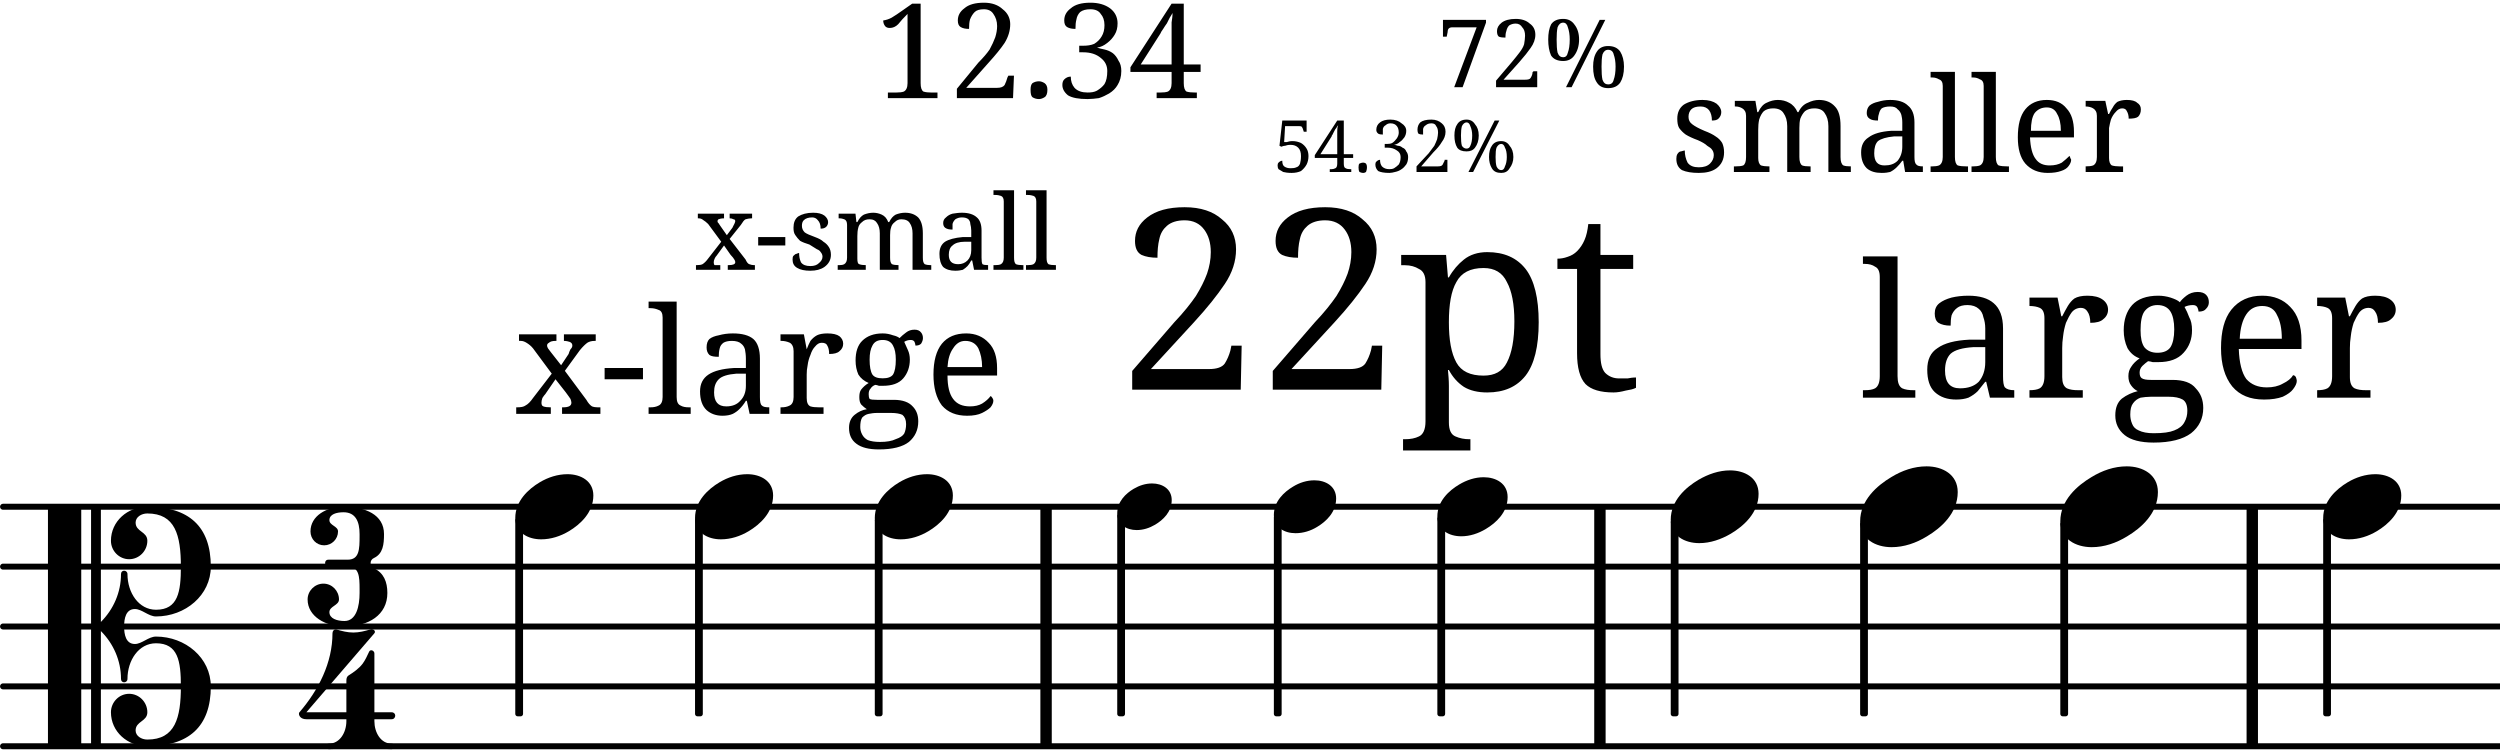
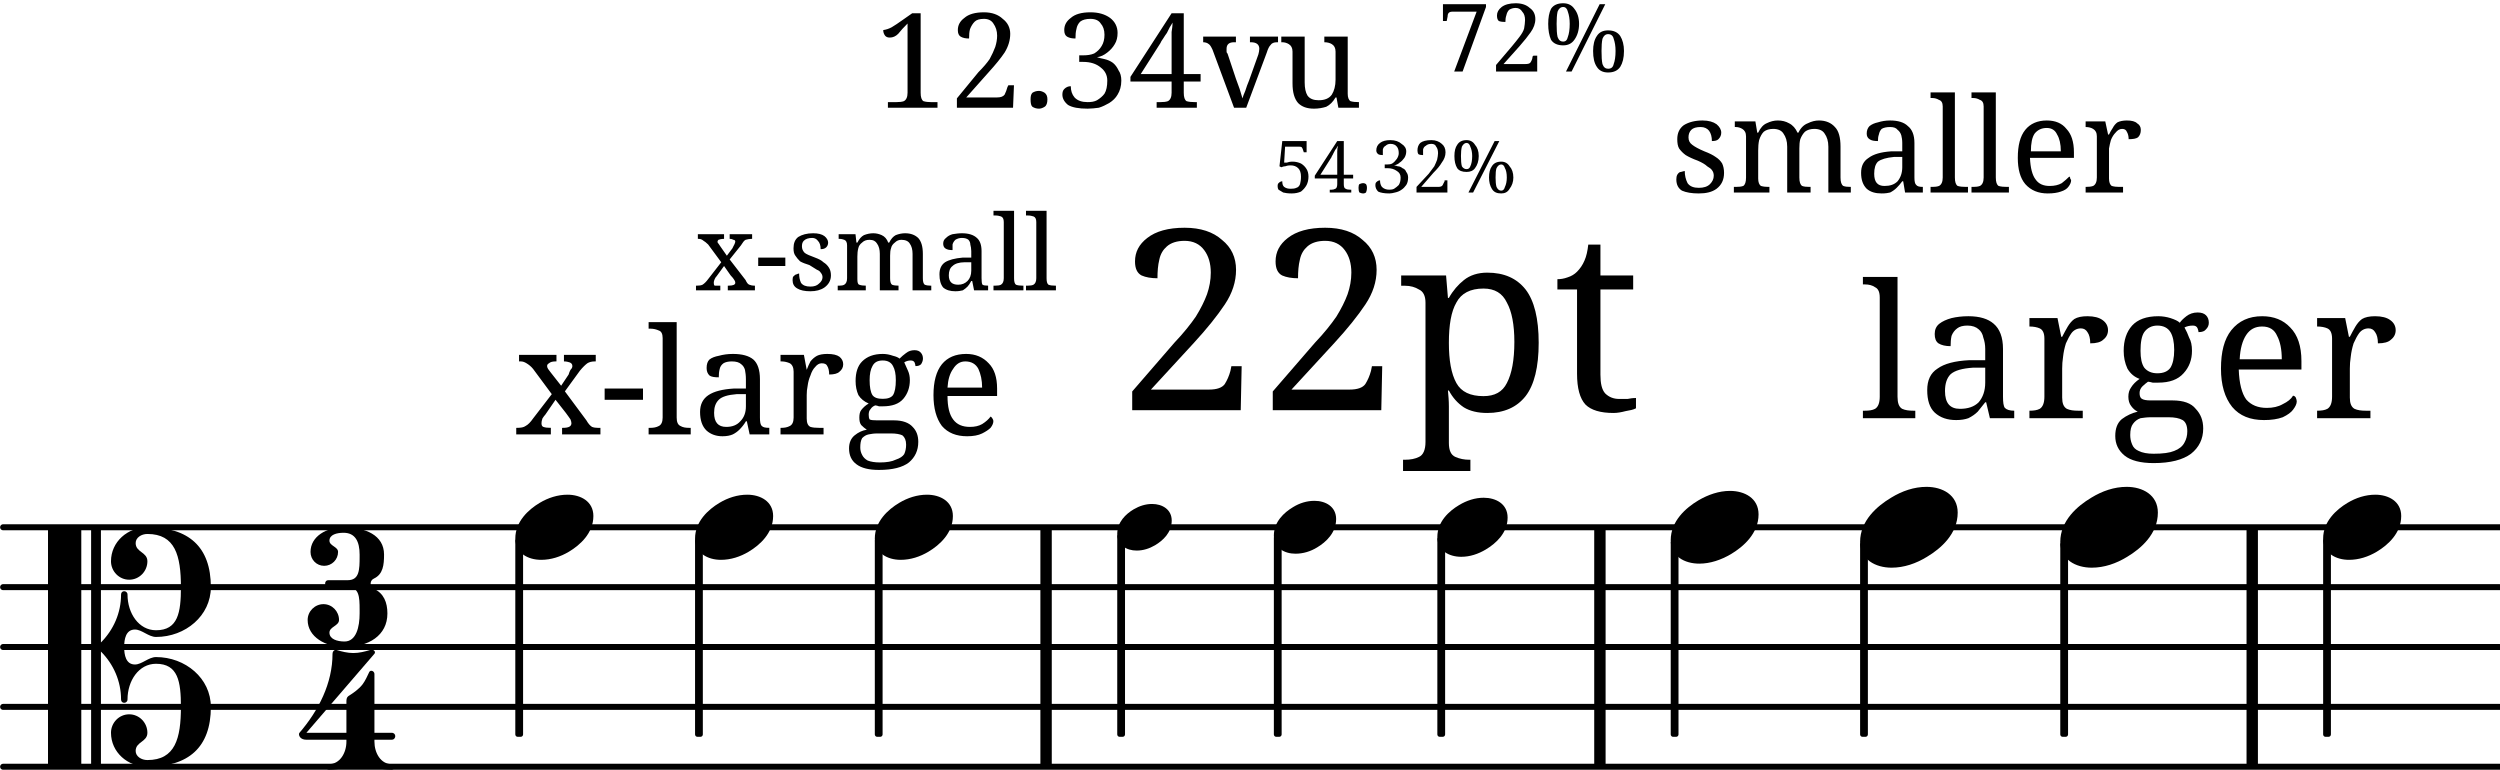
- <svg xmlns="http://www.w3.org/2000/svg" version="1.2" width="73.37mm" height="21.99mm" viewBox="8.536 -0 41.751 12.514">
-   <line transform="translate(8.5358, 12.4635)" stroke-linejoin="round" stroke-linecap="round" stroke-width="0.1" stroke="currentColor" x1="0.05" y1="-0" x2="41.751" y2="-0" />
-   <line transform="translate(8.5358, 11.4635)" stroke-linejoin="round" stroke-linecap="round" stroke-width="0.1" stroke="currentColor" x1="0.05" y1="-0" x2="41.751" y2="-0" />
-   <line transform="translate(8.5358, 10.4635)" stroke-linejoin="round" stroke-linecap="round" stroke-width="0.1" stroke="currentColor" x1="0.05" y1="-0" x2="41.751" y2="-0" />
-   <line transform="translate(8.5358, 9.4635)" stroke-linejoin="round" stroke-linecap="round" stroke-width="0.1" stroke="currentColor" x1="0.05" y1="-0" x2="41.751" y2="-0" />
-   <line transform="translate(8.5358, 8.4635)" stroke-linejoin="round" stroke-linecap="round" stroke-width="0.1" stroke="currentColor" x1="0.05" y1="-0" x2="41.751" y2="-0" />
-   <rect transform="translate(25.9106, 10.4635)" x="0" y="-2" width="0.19" height="4" ry="0" fill="currentColor" />
-   <rect transform="translate(46.0557, 10.4635)" x="0" y="-2" width="0.19" height="4" ry="0" fill="currentColor" />
-   <rect transform="translate(35.1607, 10.4635)" x="0" y="-2" width="0.19" height="4" ry="0" fill="currentColor" />
-   <rect transform="translate(36.5034, 10.4635)" x="-0.065" y="-1.785" width="0.13" height="3.285" ry="0.04" fill="currentColor" />
+ <svg xmlns="http://www.w3.org/2000/svg" version="1.2" width="73.37mm" height="22.59mm" viewBox="8.536 -0 41.751 12.856">
+   <style text="style/css">
+ 
+ tspan { white-space: pre; }
+ 
+ </style>
+   <line transform="translate(8.5358, 12.8064)" stroke-linejoin="round" stroke-linecap="round" stroke-width="0.1" stroke="currentColor" x1="0.05" y1="-0" x2="41.751" y2="-0" />
+   <line transform="translate(8.5358, 11.8064)" stroke-linejoin="round" stroke-linecap="round" stroke-width="0.1" stroke="currentColor" x1="0.05" y1="-0" x2="41.751" y2="-0" />
+   <line transform="translate(8.5358, 10.8064)" stroke-linejoin="round" stroke-linecap="round" stroke-width="0.1" stroke="currentColor" x1="0.05" y1="-0" x2="41.751" y2="-0" />
+   <line transform="translate(8.5358, 9.8064)" stroke-linejoin="round" stroke-linecap="round" stroke-width="0.1" stroke="currentColor" x1="0.05" y1="-0" x2="41.751" y2="-0" />
+   <line transform="translate(8.5358, 8.8064)" stroke-linejoin="round" stroke-linecap="round" stroke-width="0.1" stroke="currentColor" x1="0.05" y1="-0" x2="41.751" y2="-0" />
+   <rect transform="translate(25.9106, 10.8064)" x="0" y="-2" width="0.19" height="4" ry="0" fill="currentColor" />
+   <rect transform="translate(46.0557, 10.8064)" x="0" y="-2" width="0.19" height="4" ry="0" fill="currentColor" />
+   <rect transform="translate(35.1607, 10.8064)" x="0" y="-2" width="0.19" height="4" ry="0" fill="currentColor" />
+   <rect transform="translate(36.5034, 10.8064)" x="-0.065" y="-1.785" width="0.13" height="3.285" ry="0.04" fill="currentColor" />
  <g class="dir">
-     <text transform="translate(29.81, 2.8723)" font-family="serif" font-size="1.195" text-anchor="start" fill="currentColor">
-       <tspan>
- 54.32%</tspan>
+     <text transform="translate(29.81, 3.2153)" font-family="serif" font-size="1.195" text-anchor="start" fill="currentColor">
+       <tspan>54.32%</tspan>
    </text>
  </g>
  <g class="dir">
-     <text transform="translate(36.4384, 2.8723)" font-family="serif" font-size="2.2" text-anchor="start" fill="currentColor">
-       <tspan>
- smaller</tspan>
+     <text transform="translate(36.4384, 3.2153)" font-family="serif" font-size="2.2" text-anchor="start" fill="currentColor">
+       <tspan>smaller</tspan>
    </text>
  </g>
  <g class="note" id="n07">
-     <path transform="translate(36.4384, 8.4635) scale(0.0045, -0.0045)" d="M220 135c54 0 106 -27 106 -87c0 -71 -56 -120 -103 -148c-36 -21 -76 -35 -117 -35c-54 0 -106 27 -106 87c0 71 56 120 103 148c36 21 76 35 117 35z" fill="currentColor" />
+     <path transform="translate(36.4384, 8.8064) scale(0.0045, -0.0045)" d="M220 135c54 0 106 -27 106 -87c0 -71 -56 -120 -103 -148c-36 -21 -76 -35 -117 -35c-54 0 -106 27 -106 87c0 71 56 120 103 148c36 21 76 35 117 35z" fill="currentColor" />
  </g>
-   <rect transform="translate(32.6055, 10.4635)" x="-0.065" y="-1.84" width="0.13" height="3.34" ry="0.04" fill="currentColor" />
+   <rect transform="translate(32.6055, 10.8064)" x="-0.065" y="-1.84" width="0.13" height="3.34" ry="0.04" fill="currentColor" />
  <g class="dir">
-     <text transform="translate(32.5405, 1.4563)" font-family="serif" font-size="1.584" text-anchor="start" fill="currentColor">
-       <tspan>
- 72%</tspan>
+     <text transform="translate(32.5405, 1.195)" font-family="serif" font-size="1.584" text-anchor="start" fill="currentColor">
+       <tspan>72%</tspan>
    </text>
  </g>
  <g class="note" id="n06">
-     <path transform="translate(32.5405, 8.4635) scale(0.0036, -0.0036)" d="M215 137c57 0 111 -29 111 -92c0 -71 -54 -120 -101 -148c-35 -21 -74 -34 -114 -34c-57 0 -111 29 -111 92c0 71 54 120 101 148c35 21 74 34 114 34z" fill="currentColor" />
+     <path transform="translate(32.5405, 8.8064) scale(0.0036, -0.0036)" d="M215 137c57 0 111 -29 111 -92c0 -71 -54 -120 -101 -148c-35 -21 -74 -34 -114 -34c-57 0 -111 29 -111 92c0 71 54 120 101 148c35 21 74 34 114 34z" fill="currentColor" />
  </g>
-   <rect transform="translate(29.875, 10.4635)" x="-0.065" y="-1.864" width="0.13" height="3.364" ry="0.04" fill="currentColor" />
-   <rect transform="translate(47.4, 10.4635)" x="-0.065" y="-1.814" width="0.13" height="3.314" ry="0.04" fill="currentColor" />
+   <rect transform="translate(29.875, 10.8064)" x="-0.065" y="-1.864" width="0.13" height="3.364" ry="0.04" fill="currentColor" />
+   <rect transform="translate(47.4, 10.8064)" x="-0.065" y="-1.814" width="0.13" height="3.314" ry="0.04" fill="currentColor" />
  <g class="note" id="n10">
-     <path transform="translate(47.335, 8.4635) scale(0.004, -0.004)" d="M218 136c55 0 108 -28 108 -89c0 -71 -55 -121 -102 -149c-35 -21 -75 -34 -116 -34c-55 0 -108 28 -108 89c0 71 55 121 102 149c35 21 75 34 116 34z" fill="currentColor" />
+     <path transform="translate(47.335, 8.8064) scale(0.004, -0.004)" d="M218 136c55 0 108 -28 108 -89c0 -71 -55 -121 -102 -149c-35 -21 -75 -34 -116 -34c-55 0 -108 28 -108 89c0 71 55 121 102 149c35 21 75 34 116 34z" fill="currentColor" />
  </g>
-   <rect transform="translate(43.0097, 10.4635)" x="-0.065" y="-1.752" width="0.13" height="3.252" ry="0.04" fill="currentColor" />
+   <rect transform="translate(43.0097, 10.8064)" x="-0.065" y="-1.752" width="0.13" height="3.252" ry="0.04" fill="currentColor" />
  <g class="note" id="n09">
-     <path transform="translate(42.9447, 8.4635) scale(0.005, -0.005)" d="M222 135c53 0 104 -27 104 -86c0 -71 -56 -120 -103 -148c-36 -22 -76 -36 -118 -36c-53 0 -105 27 -105 86c0 71 57 120 104 148c36 22 76 36 118 36z" fill="currentColor" />
+     <path transform="translate(42.9447, 8.8064) scale(0.005, -0.005)" d="M222 135c53 0 104 -27 104 -86c0 -71 -56 -120 -103 -148c-36 -22 -76 -36 -118 -36c-53 0 -105 27 -105 86c0 71 57 120 104 148c36 22 76 36 118 36z" fill="currentColor" />
  </g>
-   <rect transform="translate(39.6664, 10.4635)" x="-0.065" y="-1.752" width="0.13" height="3.252" ry="0.04" fill="currentColor" />
+   <rect transform="translate(39.6664, 10.8064)" x="-0.065" y="-1.752" width="0.13" height="3.252" ry="0.04" fill="currentColor" />
  <g class="dir">
-     <text transform="translate(39.6014, 6.6417)" font-family="serif" font-size="3.111" text-anchor="start" fill="currentColor">
-       <tspan>
- larger</tspan>
+     <text transform="translate(39.6014, 6.9846)" font-family="serif" font-size="3.111" text-anchor="start" fill="currentColor">
+       <tspan>larger</tspan>
    </text>
  </g>
  <g class="note" id="n08">
-     <path transform="translate(39.6014, 8.4635) scale(0.005, -0.005)" d="M222 135c53 0 104 -27 104 -86c0 -71 -56 -120 -103 -148c-36 -22 -76 -36 -118 -36c-53 0 -105 27 -105 86c0 71 57 120 104 148c36 22 76 36 118 36z" fill="currentColor" />
+     <path transform="translate(39.6014, 8.8064) scale(0.005, -0.005)" d="M222 135c53 0 104 -27 104 -86c0 -71 -56 -120 -103 -148c-36 -22 -76 -36 -118 -36c-53 0 -105 27 -105 86c0 71 57 120 104 148c36 22 76 36 118 36z" fill="currentColor" />
  </g>
  <g class="dir">
-     <text transform="translate(23.1451, 1.6389)" font-family="serif" font-size="2.2" text-anchor="start" fill="currentColor">
-       <tspan>
- 12.34</tspan>
+     <text transform="translate(23.1451, 1.7993)" font-family="serif" font-size="2.2" text-anchor="start" fill="currentColor">
+       <tspan>12.34vu</tspan>
    </text>
  </g>
  <g class="note" id="n03">
-     <path transform="translate(23.1451, 8.4635) scale(0.004, -0.004)" d="M218 136c55 0 108 -28 108 -89c0 -71 -55 -121 -102 -149c-35 -21 -75 -34 -116 -34c-55 0 -108 28 -108 89c0 71 55 121 102 149c35 21 75 34 116 34z" fill="currentColor" />
+     <path transform="translate(23.1451, 8.8064) scale(0.004, -0.004)" d="M218 136c55 0 108 -28 108 -89c0 -71 -55 -121 -102 -149c-35 -21 -75 -34 -116 -34c-55 0 -108 28 -108 89c0 71 55 121 102 149c35 21 75 34 116 34z" fill="currentColor" />
  </g>
  <g class="note" id="n05">
-     <path transform="translate(29.81, 8.4635) scale(0.0032, -0.0032)" d="M212 138c59 0 113 -31 113 -95c0 -71 -52 -120 -99 -148c-34 -21 -73 -33 -113 -33c-59 0 -113 31 -113 95c0 71 53 120 100 148c34 21 72 33 112 33z" fill="currentColor" />
+     <path transform="translate(29.81, 8.8064) scale(0.0032, -0.0032)" d="M212 138c59 0 113 -31 113 -95c0 -71 -52 -120 -99 -148c-34 -21 -73 -33 -113 -33c-59 0 -113 31 -113 95c0 71 53 120 100 148c34 21 72 33 112 33z" fill="currentColor" />
  </g>
-   <rect transform="translate(20.2078, 10.4635)" x="-0.065" y="-1.814" width="0.13" height="3.314" ry="0.04" fill="currentColor" />
+   <rect transform="translate(20.2078, 10.8064)" x="-0.065" y="-1.814" width="0.13" height="3.314" ry="0.04" fill="currentColor" />
  <g class="dir">
-     <text transform="translate(20.1428, 4.506)" font-family="serif" font-size="1.746" text-anchor="start" fill="currentColor">
-       <tspan>
- x-small</tspan>
+     <text transform="translate(20.1428, 4.849)" font-family="serif" font-size="1.746" text-anchor="start" fill="currentColor">
+       <tspan>x-small</tspan>
    </text>
  </g>
  <g class="note" id="n02">
-     <path transform="translate(20.1428, 8.4635) scale(0.004, -0.004)" d="M218 136c55 0 108 -28 108 -89c0 -71 -55 -121 -102 -149c-35 -21 -75 -34 -116 -34c-55 0 -108 28 -108 89c0 71 55 121 102 149c35 21 75 34 116 34z" fill="currentColor" />
+     <path transform="translate(20.1428, 8.8064) scale(0.004, -0.004)" d="M218 136c55 0 108 -28 108 -89c0 -71 -55 -121 -102 -149c-35 -21 -75 -34 -116 -34c-55 0 -108 28 -108 89c0 71 55 121 102 149c35 21 75 34 116 34z" fill="currentColor" />
  </g>
-   <rect transform="translate(23.2101, 10.4635)" x="-0.065" y="-1.814" width="0.13" height="3.314" ry="0.04" fill="currentColor" />
+   <rect transform="translate(23.2101, 10.8064)" x="-0.065" y="-1.814" width="0.13" height="3.314" ry="0.04" fill="currentColor" />
  <g class="note" id="n01">
-     <path transform="translate(17.1406, 8.4635) scale(0.004, -0.004)" d="M218 136c55 0 108 -28 108 -89c0 -71 -55 -121 -102 -149c-35 -21 -75 -34 -116 -34c-55 0 -108 28 -108 89c0 71 55 121 102 149c35 21 75 34 116 34z" fill="currentColor" />
+     <path transform="translate(17.1406, 8.8064) scale(0.004, -0.004)" d="M218 136c55 0 108 -28 108 -89c0 -71 -55 -121 -102 -149c-35 -21 -75 -34 -116 -34c-55 0 -108 28 -108 89c0 71 55 121 102 149c35 21 75 34 116 34z" fill="currentColor" />
  </g>
  <g class="dir">
-     <text transform="translate(17.1406, 6.9122)" font-family="serif" font-size="2.47" text-anchor="start" fill="currentColor">
-       <tspan>
- x-large</tspan>
+     <text transform="translate(17.1406, 7.2551)" font-family="serif" font-size="2.47" text-anchor="start" fill="currentColor">
+       <tspan>x-large</tspan>
    </text>
  </g>
-   <rect transform="translate(17.2056, 10.4635)" x="-0.065" y="-1.814" width="0.13" height="3.314" ry="0.04" fill="currentColor" />
+   <rect transform="translate(17.2056, 10.8064)" x="-0.065" y="-1.814" width="0.13" height="3.314" ry="0.04" fill="currentColor" />
  <g class="meterSig">
-     <path transform="translate(13.6724, 10.4635) scale(0.004, -0.004)" d="M150 477c-29 0 -59 -8 -59 -33c0 -22 36 -25 36 -47c0 -32 -26 -58 -58 -58s-57 26 -57 58c0 65 67 103 138 103c91 0 169 -33 169 -114c0 -43 -4 -82 -42 -100c-9 -4 -14 -12 -14 -21s5 -18 14 -22c41 -19 56 -57 56 -103c0 -92 -79 -140 -179 -140 c-79 0 -154 42 -154 113c0 36 30 66 66 66s65 -30 65 -66c0 -25 -40 -28 -40 -53c0 -27 32 -37 63 -37c49 0 63 61 63 117v16c0 54 -2 94 -50 94h-80c-10 0 -14 8 -14 15s4 14 14 14h80c49 0 50 43 50 99v8c0 54 -18 91 -67 91z" fill="currentColor" />
-     <path transform="translate(13.5358, 12.5121) scale(0.004, -0.004)" d="M204 307c22 14 44 29 60 50c11 15 19 33 27 50c2 4 5 6 9 6c6 0 13 -5 13 -14v-245h72c10 0 15 -7 15 -14s-5 -15 -15 -15h-72v-8c0 -48 27 -94 72 -94c8 0 12 -5 12 -11s-4 -12 -12 -12c-44 0 -87 13 -131 13s-87 -13 -131 -13c-8 0 -12 6 -12 12s4 11 12 11 c45 0 73 46 73 94v8h-167c-23 0 -31 14 -31 23c0 3 1 5 2 6c80 93 138 207 138 330c0 9 6 16 13 16h3c23 -7 47 -13 71 -13s48 6 71 13c2 1 3 1 5 1c11 0 18 -10 12 -17l-284 -330h167v131c0 8 1 17 8 22z" fill="currentColor" />
+     <path transform="translate(13.6724, 10.8064) scale(0.004, -0.004)" d="M150 477c-29 0 -59 -8 -59 -33c0 -22 36 -25 36 -47c0 -32 -26 -58 -58 -58s-57 26 -57 58c0 65 67 103 138 103c91 0 169 -33 169 -114c0 -43 -4 -82 -42 -100c-9 -4 -14 -12 -14 -21s5 -18 14 -22c41 -19 56 -57 56 -103c0 -92 -79 -140 -179 -140 c-79 0 -154 42 -154 113c0 36 30 66 66 66s65 -30 65 -66c0 -25 -40 -28 -40 -53c0 -27 32 -37 63 -37c49 0 63 61 63 117v16c0 54 -2 94 -50 94h-80c-10 0 -14 8 -14 15s4 14 14 14h80c49 0 50 43 50 99v8c0 54 -18 91 -67 91z" fill="currentColor" />
+     <path transform="translate(13.5358, 12.855) scale(0.004, -0.004)" d="M204 307c22 14 44 29 60 50c11 15 19 33 27 50c2 4 5 6 9 6c6 0 13 -5 13 -14v-245h72c10 0 15 -7 15 -14s-5 -15 -15 -15h-72v-8c0 -48 27 -94 72 -94c8 0 12 -5 12 -11s-4 -12 -12 -12c-44 0 -87 13 -131 13s-87 -13 -131 -13c-8 0 -12 6 -12 12s4 11 12 11 c45 0 73 46 73 94v8h-167c-23 0 -31 14 -31 23c0 3 1 5 2 6c80 93 138 207 138 330c0 9 6 16 13 16h3c23 -7 47 -13 71 -13s48 6 71 13c2 1 3 1 5 1c11 0 18 -10 12 -17l-284 -330h167v131c0 8 1 17 8 22z" fill="currentColor" />
  </g>
  <g class="clef">
-     <path transform="translate(9.3358, 10.4635) scale(0.004, -0.004)" d="M318 0c0 -33 7 -73 45 -73c29 0 57 31 88 31c123 0 229 -89 229 -208c0 -169 -93 -250 -265 -250c-83 0 -152 61 -152 142c0 42 34 77 76 77s76 -35 76 -77c0 -39 -49 -37 -49 -76c0 -23 24 -38 49 -38c116 0 140 90 140 222c0 106 -12 180 -104 180 c-72 0 -119 -71 -119 -149c0 -9 -7 -14 -14 -14s-13 5 -13 14c0 76 -31 147 -84 200v-471c0 -6 -4 -10 -10 -10h-21c-6 0 -10 4 -10 10v980c0 6 4 10 10 10h21c6 0 10 -4 10 -10v-471c53 53 84 124 84 200c0 9 6 14 13 14s14 -5 14 -14c0 -78 47 -149 119 -149 c92 0 104 74 104 180c0 132 -24 222 -140 222c-25 0 -49 -15 -49 -38c0 -39 49 -37 49 -76c0 -42 -34 -77 -76 -77s-76 35 -76 77c0 81 69 142 152 142c172 0 265 -81 265 -250c0 -119 -106 -208 -229 -208c-31 0 -59 31 -88 31c-38 0 -45 -40 -45 -73zM129 -500h-119 c-6 0 -10 4 -10 10v980c0 6 4 10 10 10h119c6 0 10 -4 10 -10v-980c0 -6 -4 -10 -10 -10z" fill="currentColor" />
+     <path transform="translate(9.3358, 10.8064) scale(0.004, -0.004)" d="M318 0c0 -33 7 -73 45 -73c29 0 57 31 88 31c123 0 229 -89 229 -208c0 -169 -93 -250 -265 -250c-83 0 -152 61 -152 142c0 42 34 77 76 77s76 -35 76 -77c0 -39 -49 -37 -49 -76c0 -23 24 -38 49 -38c116 0 140 90 140 222c0 106 -12 180 -104 180 c-72 0 -119 -71 -119 -149c0 -9 -7 -14 -14 -14s-13 5 -13 14c0 76 -31 147 -84 200v-471c0 -6 -4 -10 -10 -10h-21c-6 0 -10 4 -10 10v980c0 6 4 10 10 10h21c6 0 10 -4 10 -10v-471c53 53 84 124 84 200c0 9 6 14 13 14s14 -5 14 -14c0 -78 47 -149 119 -149 c92 0 104 74 104 180c0 132 -24 222 -140 222c-25 0 -49 -15 -49 -38c0 -39 49 -37 49 -76c0 -42 -34 -77 -76 -77s-76 35 -76 77c0 81 69 142 152 142c172 0 265 -81 265 -250c0 -119 -106 -208 -229 -208c-31 0 -59 31 -88 31c-38 0 -45 -40 -45 -73zM129 -500h-119 c-6 0 -10 4 -10 10v980c0 6 4 10 10 10h119c6 0 10 -4 10 -10v-980c0 -6 -4 -10 -10 -10z" fill="currentColor" />
  </g>
-   <rect transform="translate(27.2591, 10.4635)" x="-0.065" y="-1.886" width="0.13" height="3.386" ry="0.04" fill="currentColor" />
+   <rect transform="translate(27.2591, 10.8064)" x="-0.065" y="-1.886" width="0.13" height="3.386" ry="0.04" fill="currentColor" />
  <g class="dir">
-     <text transform="translate(27.1941, 6.5076)" font-family="serif" font-size="4.2" text-anchor="start" fill="currentColor">
-       <tspan>
- 22pt</tspan>
+     <text transform="translate(27.1941, 6.8506)" font-family="serif" font-size="4.2" text-anchor="start" fill="currentColor">
+       <tspan>22pt</tspan>
    </text>
  </g>
  <g class="note" id="n04">
-     <path transform="translate(27.1941, 8.4635) scale(0.0028, -0.0028)" d="M208 139c61 0 117 -33 117 -99c0 -71 -52 -119 -99 -147c-34 -20 -71 -32 -110 -32c-61 0 -116 33 -116 99c0 71 51 119 98 147c34 20 71 32 110 32z" fill="currentColor" />
+     <path transform="translate(27.1941, 8.8064) scale(0.0028, -0.0028)" d="M208 139c61 0 117 -33 117 -99c0 -71 -52 -119 -99 -147c-34 -20 -71 -32 -110 -32c-61 0 -116 33 -116 99c0 71 51 119 98 147c34 20 71 32 110 32z" fill="currentColor" />
  </g>
</svg>
